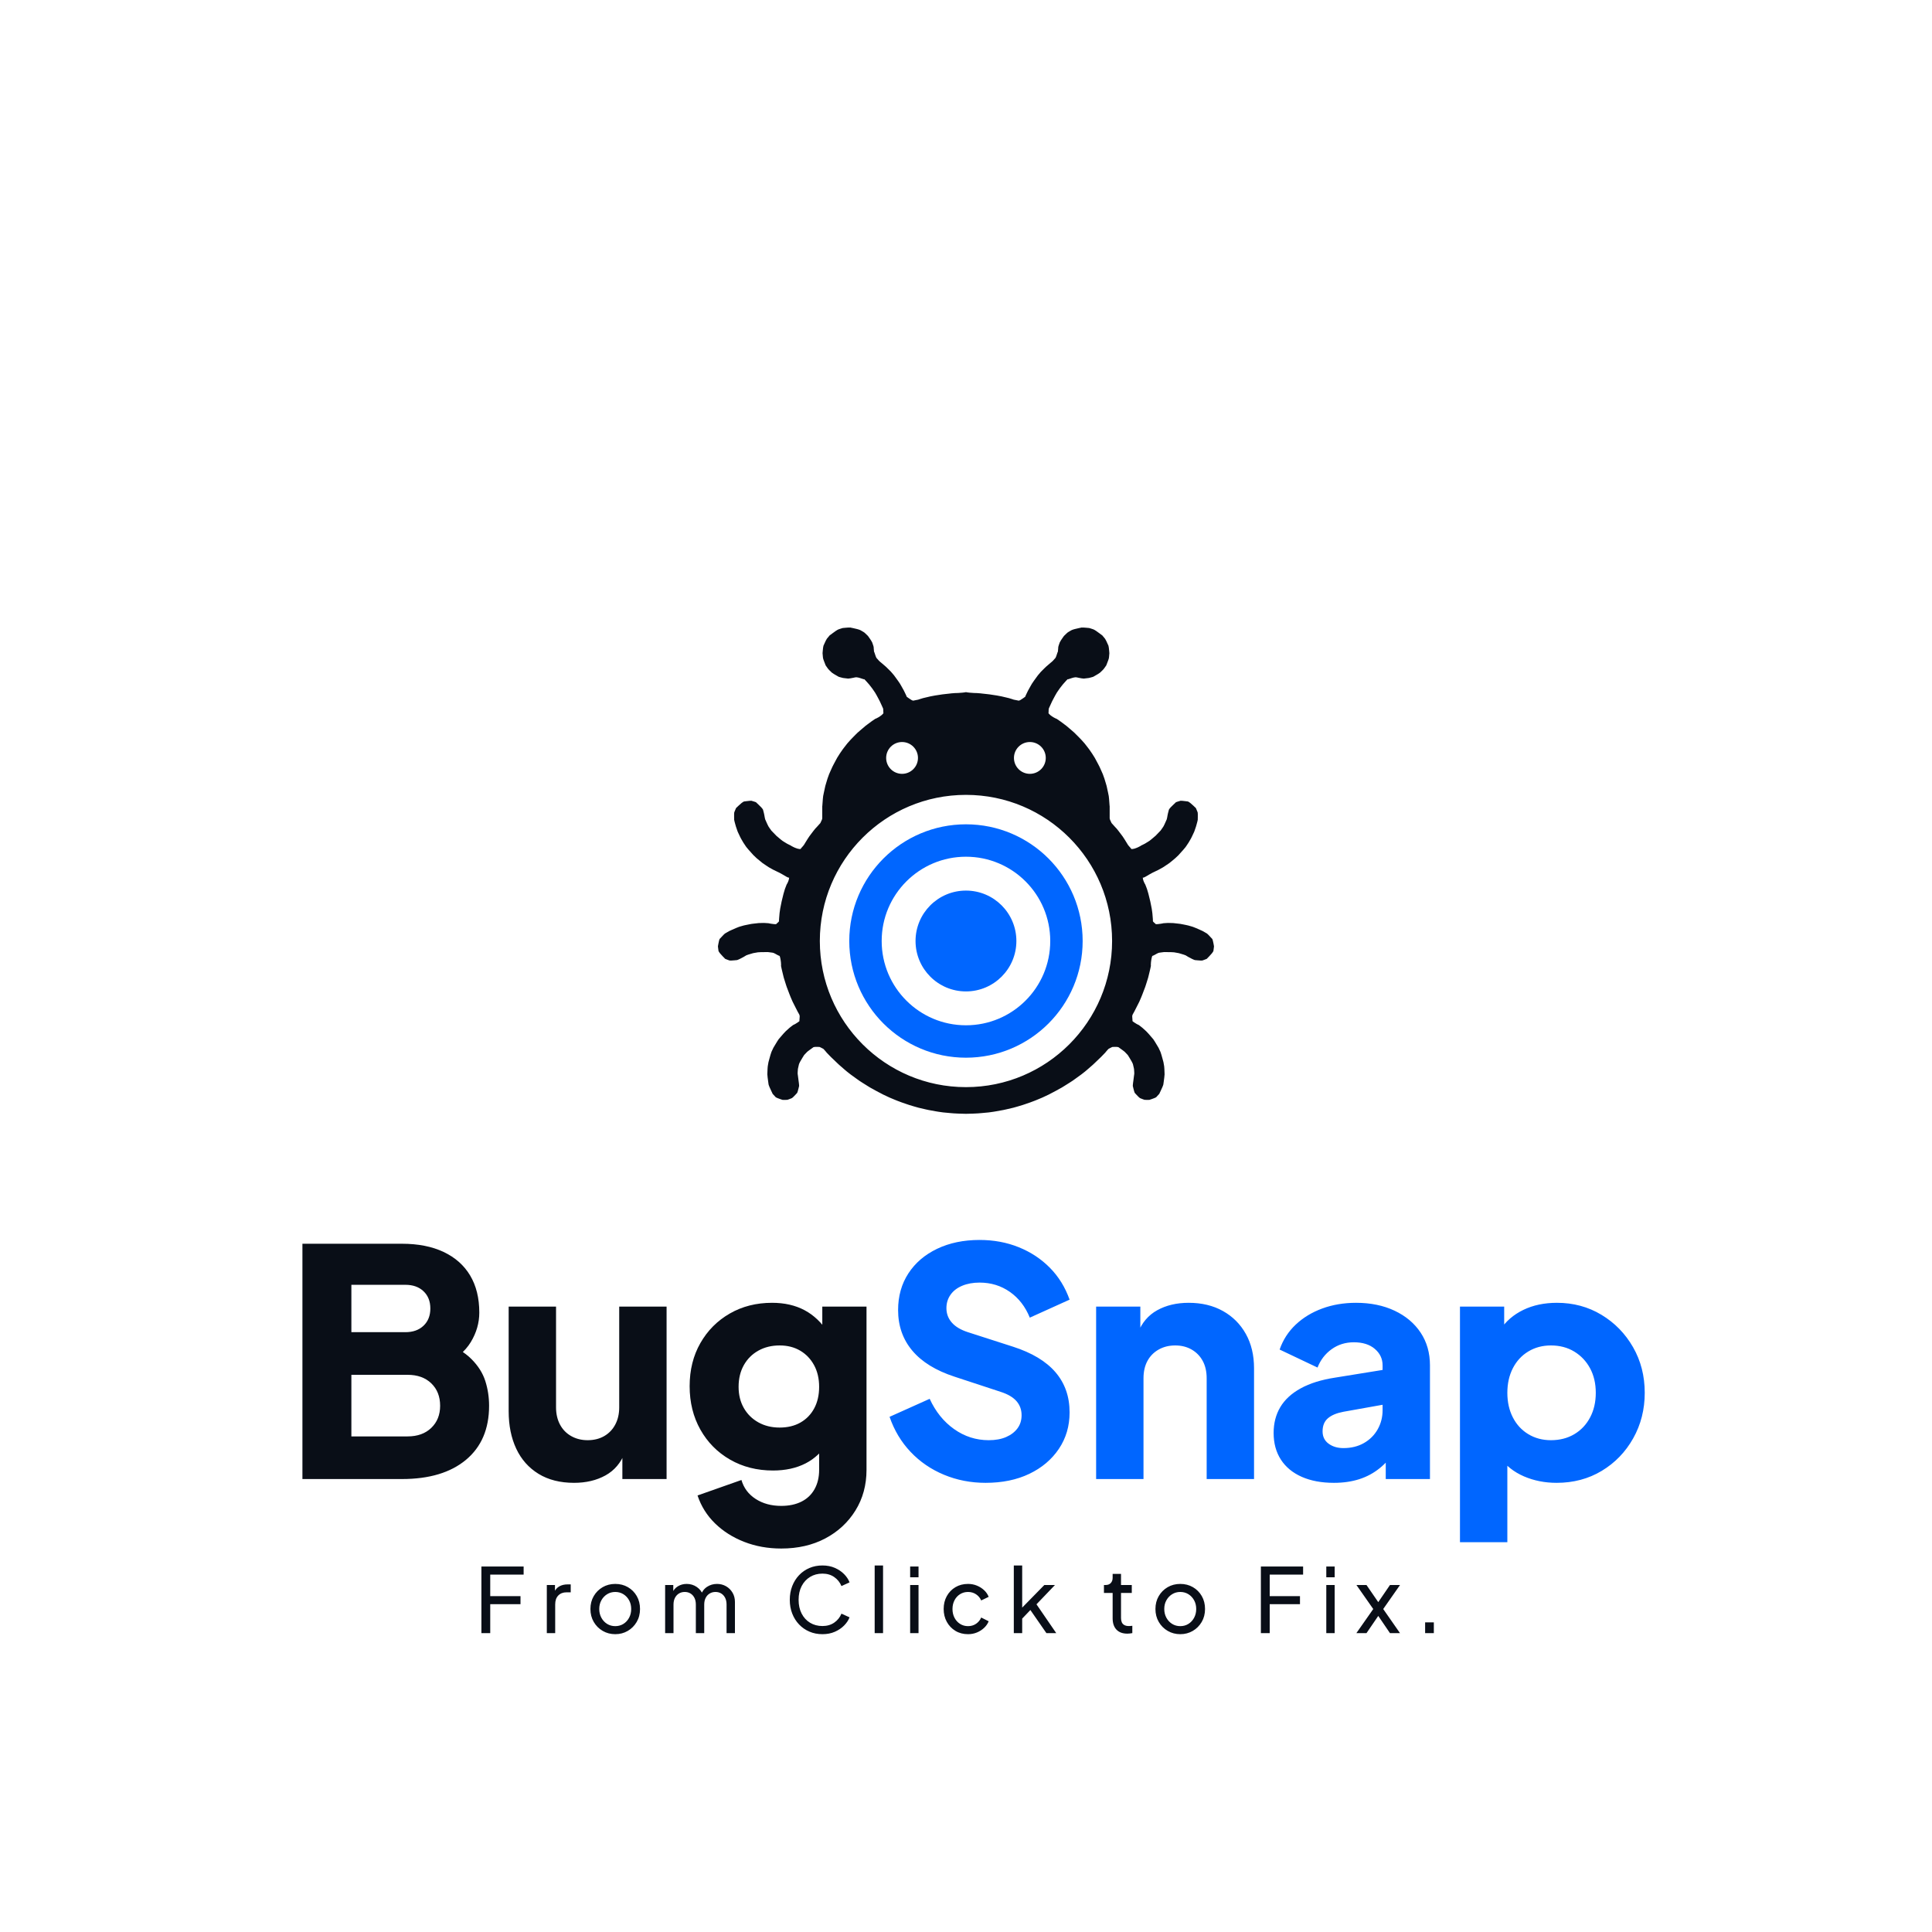
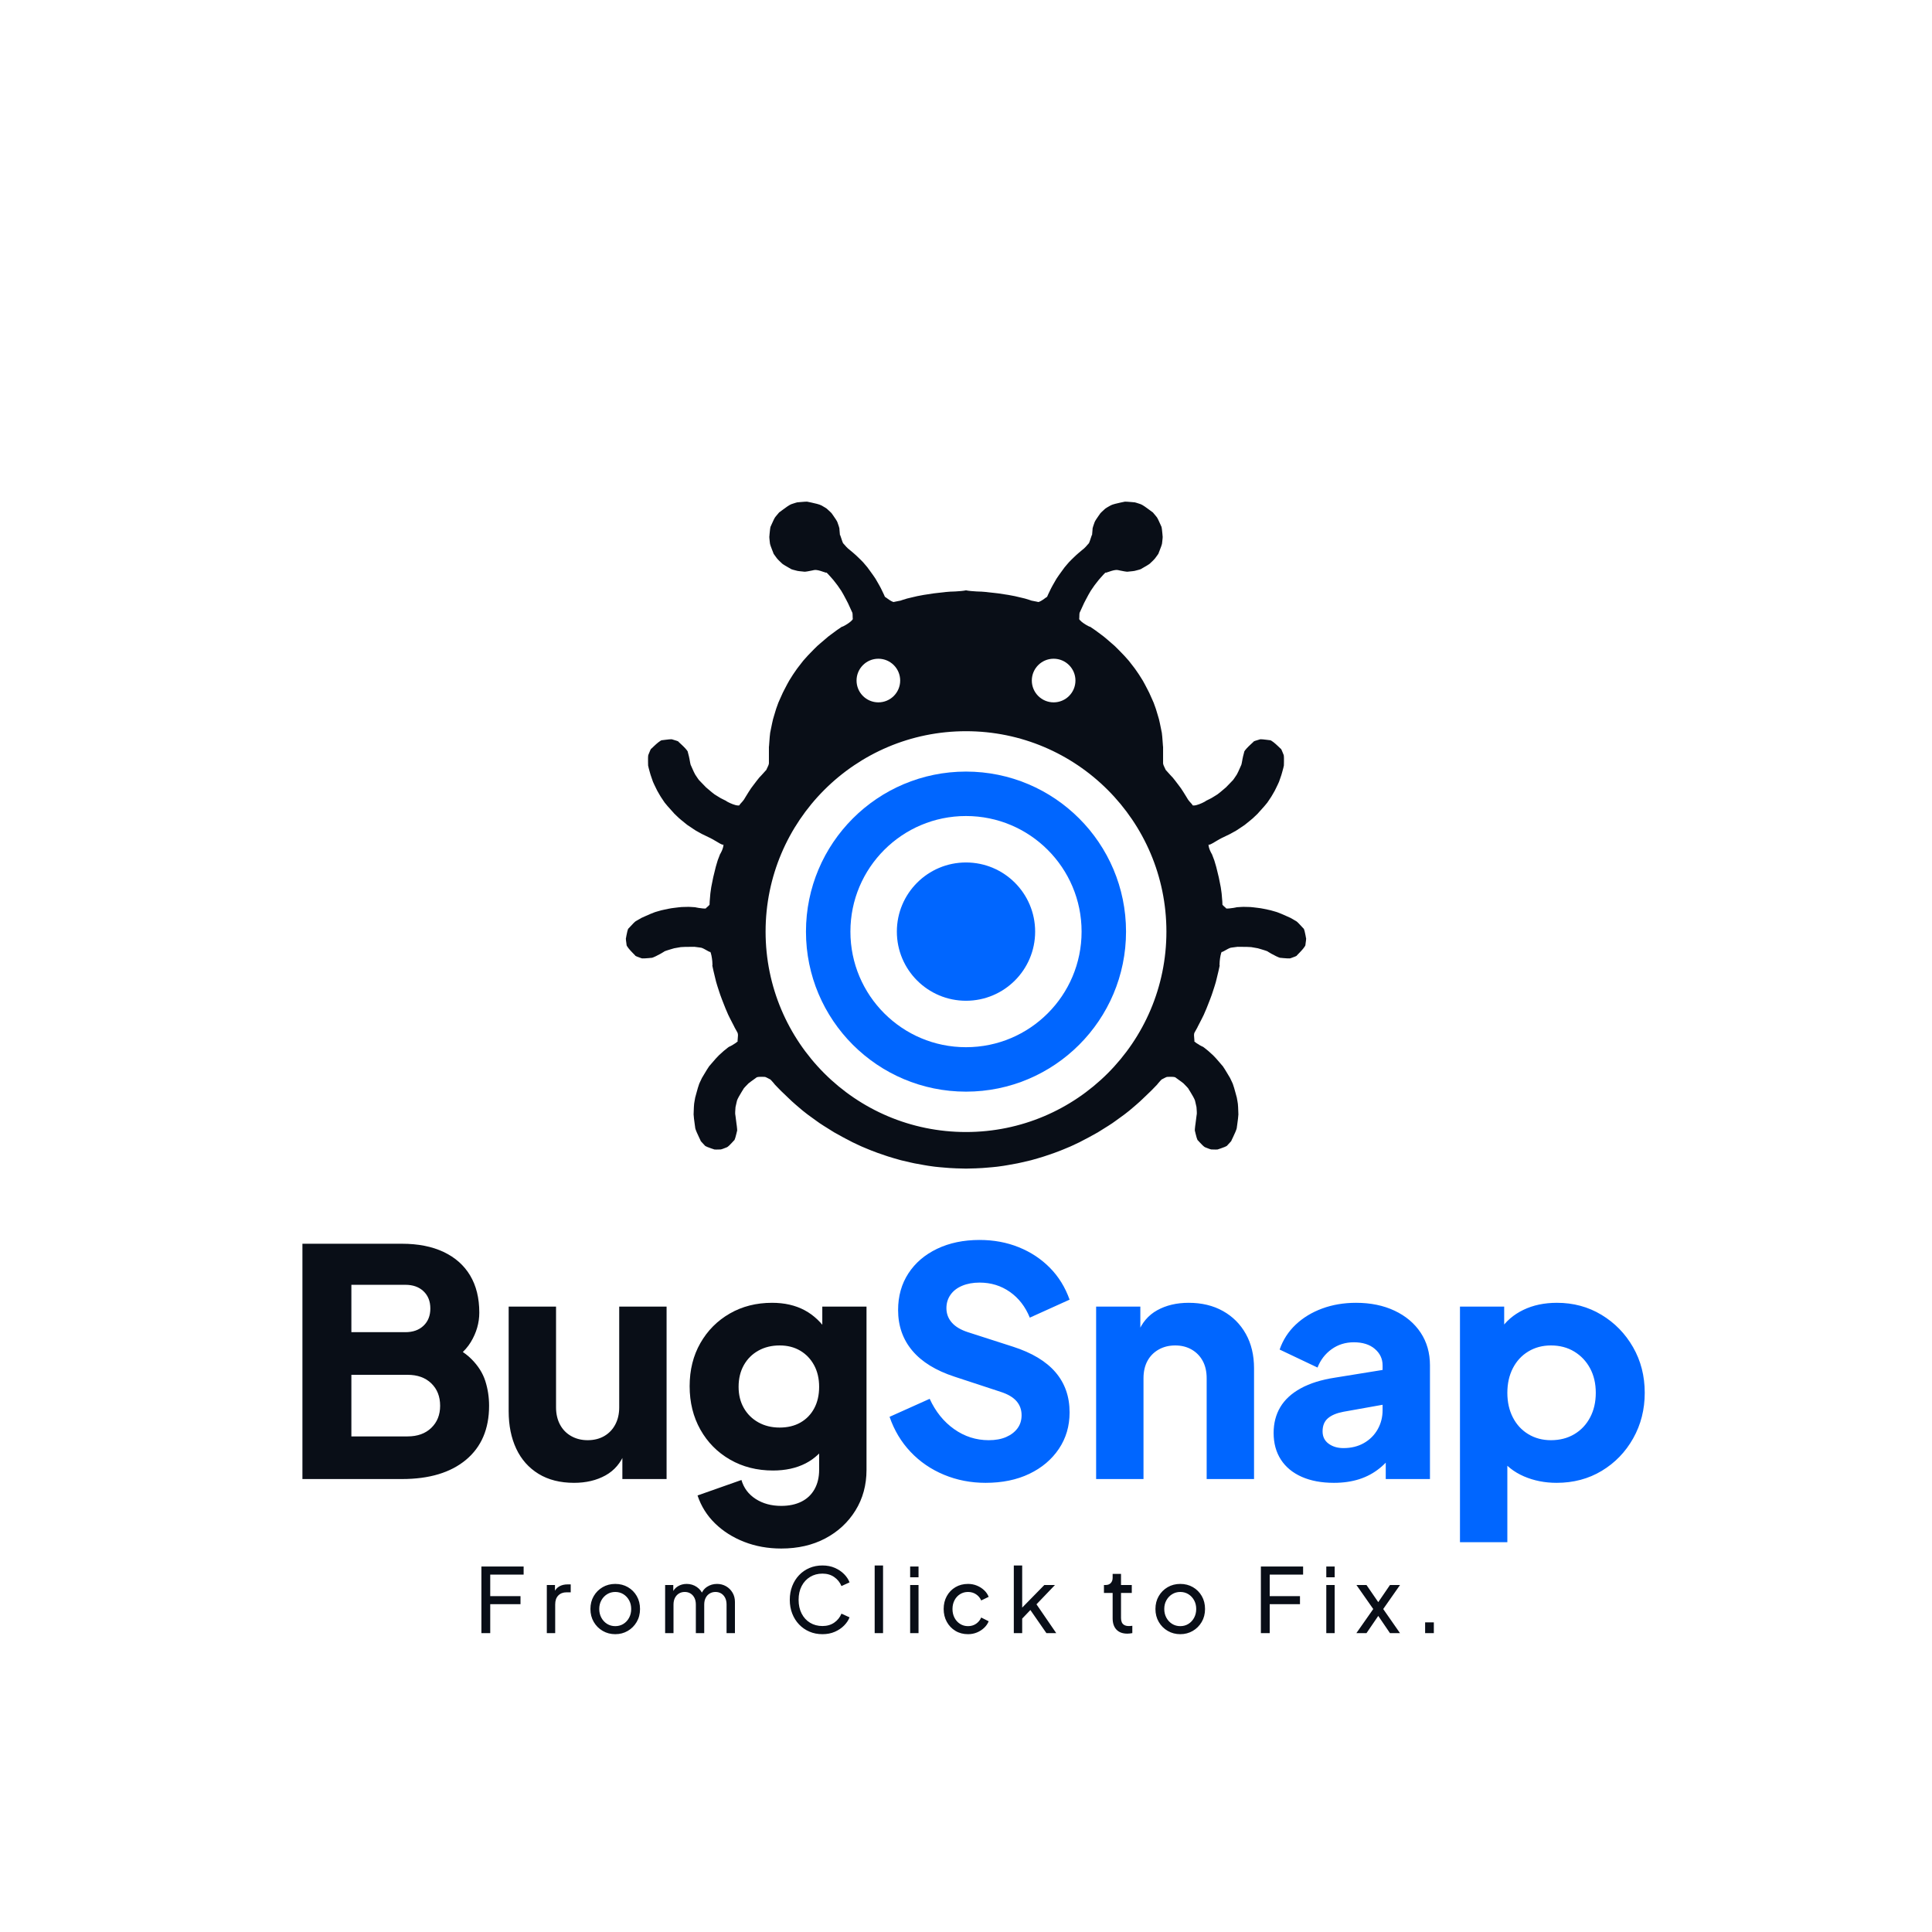
<svg xmlns="http://www.w3.org/2000/svg" viewBox="0 0 1254 1254" width="100%" height="100%">
  <rect width="100%" height="100%" fill="#ffffff" />
-   <g transform="translate(409.1, 338.3) scale(0.35)">
+   <g transform="translate(328.2, 231.0) scale(0.48)">
    <circle cx="622.5" cy="778.5" r="271" fill="#ffffff" />
    <circle cx="504.0" cy="439.0" r="29.5" fill="#ffffff" />
    <circle cx="741.0" cy="439.0" r="29.5" fill="#ffffff" />
    <circle cx="622.5" cy="778.5" r="186.35" fill="none" stroke="#0066ff" stroke-width="60.1" />
    <circle cx="622.5" cy="778.5" r="93.5" fill="#0066ff" />
    <path d="M622.5,317.0 C616.4,318.5 597.4,319.0 603.7,318.6 C600.6,318.8 591.3,319.6 594.4,319.4 C589.7,319.8 575.7,321.6 580.4,320.9 C575.7,321.6 561.8,323.8 566.4,323.0 C563.4,323.5 554.1,325.4 557.2,324.7 C552.6,325.7 539.0,329.1 543.5,327.9 C540.5,328.7 531.6,331.6 534.6,330.8 C531.6,331.6 522.3,332.9 525.5,332.9 C520.8,333.0 510.7,322.9 513.3,326.8 C513.3,326.8 511.4,322.5 511.4,322.5 C510.1,319.6 505.9,311.2 507.3,314.0 C505.2,309.8 498.0,297.8 500.4,301.7 C497.1,296.4 485.8,281.5 489.6,286.4 C487.7,284.0 481.5,277.0 483.6,279.3 C480.4,275.8 470.1,266.2 473.5,269.4 C470.1,266.2 459.2,257.4 462.8,260.3 C460.5,258.5 455.2,251.5 456.7,254.1 C454.6,250.6 451.8,238.8 452.1,242.9 C451.9,239.9 450.9,230.9 451.5,233.9 C450.9,230.8 447.5,222.1 448.7,225.0 C446.9,220.7 438.3,209.8 441.3,213.3 C439.3,211.0 432.3,205.0 434.7,206.9 C432.3,205.0 424.1,200.7 426.8,202.1 C421.3,199.3 402.9,196.5 409.0,197.2 C404.4,196.7 390.6,198.7 395.2,197.8 C392.1,198.4 383.4,201.6 386.3,200.5 C380.5,202.8 366.4,215.0 370.7,210.6 C368.6,212.8 362.9,220.2 364.7,217.7 C362.0,221.5 357.0,234.6 358.4,230.1 C357.0,234.6 356.5,248.6 356.5,243.9 C356.5,247.0 357.8,256.3 357.3,253.2 C358.0,257.8 364.0,270.4 361.6,266.4 C363.2,269.1 368.9,276.4 367.0,274.0 C368.9,276.4 375.9,282.6 373.5,280.6 C377.1,283.6 389.6,289.9 385.3,288.1 C388.2,289.3 397.3,291.3 394.3,290.7 C397.3,291.3 406.6,291.9 403.5,291.9 C408.2,291.9 421.7,288.4 417.3,289.7 C422.8,288.0 437.3,296.1 433.1,292.1 C436.6,295.3 445.7,306.1 442.7,302.5 C444.7,304.9 450.3,312.4 448.5,309.9 C450.3,312.4 455.5,320.2 453.8,317.6 C457.2,322.9 465.6,339.7 462.8,334.1 C464.9,338.3 470.4,351.2 468.7,346.8 C469.7,349.5 468.8,357.8 469.8,355.2 C467.7,360.8 450.6,368.9 455.6,365.6 C453.0,367.3 445.3,372.7 447.8,370.9 C444.0,373.6 432.8,382.2 436.5,379.3 C431.6,383.2 417.6,395.7 422.2,391.5 C417.6,395.7 404.7,409.4 409.0,404.8 C406.8,407.1 400.7,414.2 402.7,411.8 C399.7,415.4 391.3,426.7 394.1,422.9 C392.2,425.5 387.0,433.3 388.7,430.7 C387.0,433.3 382.1,441.3 383.7,438.6 C380.5,444.0 372.1,460.8 374.9,455.2 C372.8,459.4 367.4,472.4 369.1,468.0 C368.0,470.9 364.9,479.8 365.9,476.8 C364.4,481.3 360.6,494.9 361.8,490.3 C360.2,496.4 356.8,514.8 357.8,508.7 C356.8,514.8 356.0,533.6 356.0,527.3 C356.0,530.5 356.0,539.9 356.0,536.7 C356.0,541.4 356.0,555.5 356.0,550.8 C356.0,553.9 351.1,561.4 353.1,559.1 C350.1,562.6 340.5,573.0 343.6,569.4 C339.5,574.2 328.4,589.4 332.1,584.3 C328.5,589.4 318.9,605.6 322.1,600.2 C320.5,602.8 313.9,608.8 316.7,607.6 C311.0,610.0 293.5,599.5 299.1,602.2 C296.2,600.9 287.9,596.5 290.7,598.0 C287.9,596.5 280.1,591.3 282.7,593.1 C278.8,590.4 268.4,581.0 271.7,584.2 C268.4,581.0 258.8,570.6 261.9,574.2 C259.9,571.8 254.9,563.8 256.5,566.5 C254.1,562.5 248.9,549.4 250.4,553.8 C249.4,550.9 248.1,541.6 248.5,544.7 C248.1,541.6 245.3,532.7 246.5,535.6 C244.1,529.9 229.0,518.6 234.4,521.7 C231.7,520.2 222.5,518.1 225.6,518.5 C221.0,517.9 207.2,520.7 211.7,519.4 C205.7,521.2 193.5,535.6 197.0,530.5 C195.2,533.1 192.3,542.0 193.0,539.0 C191.9,543.4 193.1,557.3 192.4,552.7 C193.1,557.3 197.3,570.8 195.9,566.3 C196.8,569.3 200.1,578.1 198.9,575.2 C200.7,579.6 207.1,592.1 205.0,588.0 C206.4,590.7 211.3,598.7 209.7,596.1 C211.3,598.7 216.7,606.4 214.9,603.9 C218.6,608.9 231.6,622.5 227.1,618.1 C229.4,620.3 236.2,626.7 233.9,624.6 C237.4,627.8 248.5,636.4 244.7,633.6 C248.5,636.4 260.4,643.9 256.4,641.5 C259.1,643.1 267.4,647.5 264.6,646.1 C268.8,648.2 281.5,654.2 277.3,652.3 C282.9,654.8 296.8,665.0 294.2,659.4 C296.2,663.6 288.6,676.9 290.4,672.6 C289.2,675.5 286.0,684.3 287.0,681.3 C286.0,684.3 283.5,693.4 284.3,690.3 C283.1,694.9 279.9,708.6 280.9,704.0 C279.9,708.6 277.3,722.4 278.1,717.8 C277.6,720.9 276.4,730.2 276.8,727.1 C276.2,731.8 275.3,745.8 276.0,741.2 C275.6,743.9 268.5,747.6 271.3,747.2 C266.6,747.9 252.7,745.0 257.3,745.6 C254.2,745.2 244.8,745.0 248.0,745.0 C244.8,745.0 235.5,745.4 238.6,745.2 C233.9,745.5 219.9,747.5 224.6,746.8 C219.9,747.5 206.2,750.7 210.8,749.6 C207.7,750.3 198.8,753.2 201.8,752.2 C195.8,754.2 178.9,762.3 184.5,759.5 C181.7,760.9 173.7,765.9 176.3,764.1 C172.4,766.7 163.7,777.7 166.2,773.7 C163.7,777.7 162.4,791.7 162.5,787.0 C162.4,790.1 164.2,799.2 163.3,796.3 C165.1,802.2 179.7,814.2 174.5,810.8 C177.1,812.5 186.1,815.1 183.1,814.5 C187.6,815.5 201.5,813.1 197.0,814.2 C203.1,812.7 219.2,802.9 213.6,805.7 C217.8,803.6 231.5,800.2 226.9,801.2 C230.0,800.5 239.2,799.2 236.1,799.5 C242.4,798.8 261.1,799.3 254.9,799.0 C258.0,799.2 267.3,800.8 264.2,800.2 C268.6,801.1 278.7,808.8 276.4,805.0 C279.5,810.3 280.4,829.3 279.2,823.2 C279.8,826.3 281.9,835.5 281.2,832.4 C282.2,837.0 285.7,850.6 284.5,846.1 C286.1,852.1 292.2,869.9 290.2,864.0 C292.2,869.9 299.3,887.3 296.9,881.5 C298.1,884.4 301.9,893.0 300.6,890.2 C303.2,895.9 312.1,912.4 309.0,907.0 C310.5,909.7 315.1,917.9 313.5,915.2 C315.5,918.6 312.1,929.2 314.5,926.1 C311.7,929.8 299.0,936.2 302.9,933.6 C300.3,935.3 293.1,941.4 295.5,939.3 C293.1,941.4 286.2,947.8 288.5,945.6 C283.9,949.9 272.2,964.5 275.9,959.5 C272.2,964.5 263.0,980.9 265.9,975.4 C264.5,978.1 260.7,986.7 261.9,983.8 C259.6,989.6 255.2,1007.9 256.5,1001.8 C255.8,1004.8 254.5,1014.1 254.9,1011.0 C254.3,1015.6 254.2,1029.7 254.1,1025.0 C254.3,1031.3 257.4,1049.8 256.2,1043.6 C257.4,1049.7 266.5,1065.8 263.0,1060.7 C264.8,1063.2 271.4,1069.6 269.0,1067.7 C272.5,1070.5 285.9,1073.9 281.4,1073.0 C284.4,1073.6 293.5,1072.7 290.5,1073.2 C293.4,1072.7 301.6,1068.9 299.0,1070.3 C303.0,1068.2 311.4,1057.4 308.9,1061.2 C311.4,1057.4 313.4,1043.9 313.1,1048.5 C313.3,1045.5 311.9,1036.5 312.3,1039.5 C311.7,1034.8 310.0,1021.0 310.4,1025.6 C310.1,1022.6 311.2,1013.3 310.7,1016.4 C311.2,1013.3 313.6,1004.4 312.7,1007.3 C314.6,1001.4 325.2,986.1 321.5,991.1 C323.4,988.6 330.1,982.2 327.8,984.2 C331.3,981.2 342.9,973.4 338.9,975.8 C342.3,973.8 354.1,975.6 350.3,974.8 C352.8,975.4 359.4,979.6 357.4,977.9 C359.7,979.9 365.7,987.2 363.6,984.9 C366.7,988.4 376.8,998.3 373.4,994.9 C377.9,999.4 391.6,1012.2 387.0,1007.9 C391.6,1012.2 406.0,1024.2 401.2,1020.2 C403.6,1022.2 411.1,1027.9 408.6,1026.0 C413.6,1029.8 429.0,1040.6 423.8,1037.0 C426.4,1038.8 434.3,1043.8 431.7,1042.1 C435.6,1044.7 447.7,1052.0 443.6,1049.6 C449.0,1052.8 465.6,1061.6 460.1,1058.6 C462.9,1060.1 471.2,1064.4 468.4,1063.0 C472.6,1065.1 485.4,1070.9 481.2,1069.0 C485.4,1070.9 498.5,1076.1 494.2,1074.4 C497.1,1075.5 505.9,1078.8 502.9,1077.7 C507.3,1079.3 520.7,1083.7 516.3,1082.3 C519.2,1083.2 528.2,1085.9 525.2,1085.0 C528.2,1085.9 537.3,1088.4 534.3,1087.6 C540.3,1089.2 558.7,1093.1 552.6,1091.8 C558.7,1093.1 577.2,1096.1 571.1,1095.1 C574.1,1095.6 583.5,1096.8 580.4,1096.4 C586.6,1097.2 605.3,1098.5 599.0,1098.1 C602.2,1098.3 611.5,1098.7 608.4,1098.6 C613.1,1098.7 627.2,1099.1 622.5,1099.0 C617.8,1099.1 631.9,1098.7 636.6,1098.6 C633.5,1098.7 642.8,1098.3 646.0,1098.1 C639.7,1098.5 658.4,1097.2 664.6,1096.4 C661.5,1096.8 670.9,1095.6 673.9,1095.1 C667.8,1096.1 686.3,1093.1 692.4,1091.8 C686.3,1093.1 704.7,1089.2 710.7,1087.6 C707.7,1088.4 716.8,1085.9 719.8,1085.0 C716.8,1085.9 725.8,1083.2 728.7,1082.3 C724.3,1083.7 737.7,1079.3 742.1,1077.7 C739.1,1078.8 747.9,1075.5 750.8,1074.4 C746.5,1076.1 759.6,1070.9 763.8,1069.0 C759.6,1070.9 772.4,1065.1 776.6,1063.0 C773.8,1064.4 782.1,1060.1 784.9,1058.6 C779.4,1061.6 796.0,1052.8 801.4,1049.6 C797.3,1052.0 809.4,1044.7 813.3,1042.1 C810.7,1043.8 818.6,1038.8 821.2,1037.0 C816.0,1040.6 831.4,1029.8 836.4,1026.0 C833.9,1027.9 841.4,1022.2 843.8,1020.2 C839.0,1024.2 853.4,1012.2 858.0,1007.9 C853.4,1012.2 867.1,999.4 871.6,994.9 C868.2,998.3 878.3,988.4 881.4,984.9 C879.3,987.2 885.3,979.9 887.6,977.9 C885.6,979.6 892.2,975.4 894.7,974.8 C890.9,975.6 902.7,973.8 906.1,975.8 C902.1,973.4 913.7,981.2 917.2,984.2 C914.9,982.2 921.6,988.6 923.5,991.1 C919.8,986.1 930.4,1001.4 932.3,1007.3 C931.4,1004.4 933.8,1013.3 934.3,1016.4 C933.8,1013.3 934.9,1022.6 934.6,1025.6 C935.0,1021.0 933.3,1034.8 932.7,1039.5 C933.1,1036.5 931.7,1045.5 931.9,1048.5 C931.6,1043.9 933.6,1057.4 936.1,1061.2 C933.6,1057.4 942.0,1068.2 946.0,1070.3 C943.4,1068.9 951.6,1072.7 954.5,1073.2 C951.5,1072.7 960.6,1073.6 963.6,1073.0 C959.1,1073.9 972.5,1070.5 976.0,1067.7 C973.6,1069.6 980.2,1063.2 982.0,1060.7 C978.5,1065.8 987.6,1049.7 988.8,1043.6 C987.6,1049.8 990.7,1031.3 990.9,1025.0 C990.8,1029.7 990.7,1015.6 990.1,1011.0 C990.5,1014.1 989.2,1004.8 988.5,1001.8 C989.8,1007.9 985.4,989.6 983.1,983.8 C984.3,986.7 980.5,978.1 979.1,975.4 C982.0,980.9 972.8,964.5 969.1,959.5 C972.8,964.5 961.1,949.9 956.5,945.6 C958.8,947.8 951.9,941.4 949.5,939.3 C951.9,941.4 944.7,935.3 942.1,933.6 C946.0,936.2 933.3,929.8 930.5,926.1 C932.9,929.2 929.5,918.6 931.5,915.2 C929.9,917.9 934.5,909.7 936.0,907.0 C932.9,912.4 941.8,895.9 944.4,890.2 C943.1,893.0 946.9,884.4 948.1,881.5 C945.7,887.3 952.8,869.9 954.8,864.0 C952.8,869.9 958.9,852.1 960.5,846.1 C959.3,850.6 962.8,837.0 963.8,832.4 C963.1,835.5 965.2,826.3 965.8,823.2 C964.6,829.3 965.5,810.3 968.6,805.0 C966.3,808.8 976.4,801.1 980.8,800.2 C977.7,800.8 987.0,799.2 990.1,799.0 C983.9,799.3 1002.6,798.8 1008.9,799.5 C1005.8,799.2 1015.0,800.5 1018.1,801.2 C1013.5,800.2 1027.2,803.6 1031.4,805.7 C1025.8,802.9 1041.9,812.7 1048.0,814.2 C1043.5,813.1 1057.4,815.5 1061.9,814.5 C1058.9,815.1 1067.9,812.5 1070.5,810.8 C1065.3,814.2 1079.9,802.2 1081.7,796.3 C1080.8,799.2 1082.6,790.1 1082.5,787.0 C1082.6,791.7 1081.3,777.7 1078.8,773.7 C1081.3,777.7 1072.6,766.7 1068.7,764.1 C1071.3,765.9 1063.3,760.9 1060.5,759.5 C1066.1,762.3 1049.2,754.2 1043.2,752.2 C1046.2,753.2 1037.3,750.3 1034.2,749.6 C1038.8,750.7 1025.1,747.5 1020.4,746.8 C1025.1,747.5 1011.1,745.5 1006.4,745.2 C1009.5,745.4 1000.2,745.0 997.0,745.0 C1000.2,745.0 990.8,745.2 987.7,745.6 C992.3,745.0 978.4,747.9 973.7,747.2 C976.5,747.6 969.4,743.9 969.0,741.2 C969.7,745.8 968.8,731.8 968.2,727.1 C968.6,730.2 967.4,720.9 966.9,717.8 C967.7,722.4 965.1,708.6 964.1,704.0 C965.1,708.6 961.9,694.9 960.7,690.3 C961.5,693.4 959.0,684.3 958.0,681.3 C959.0,684.3 955.8,675.5 954.6,672.6 C956.4,676.9 948.8,663.6 950.8,659.4 C948.2,665.0 962.1,654.8 967.7,652.3 C963.5,654.2 976.2,648.2 980.4,646.1 C977.6,647.5 985.9,643.1 988.6,641.5 C984.6,643.9 996.5,636.4 1000.3,633.6 C996.5,636.4 1007.6,627.8 1011.1,624.6 C1008.8,626.7 1015.6,620.3 1017.9,618.1 C1013.4,622.5 1026.4,608.9 1030.1,603.9 C1028.3,606.4 1033.7,598.7 1035.3,596.1 C1033.7,598.7 1038.6,590.7 1040.0,588.0 C1037.9,592.1 1044.3,579.6 1046.1,575.2 C1044.9,578.1 1048.2,569.3 1049.1,566.3 C1047.7,570.8 1051.9,557.3 1052.6,552.7 C1051.9,557.3 1053.1,543.4 1052.0,539.0 C1052.7,542.0 1049.8,533.1 1048.0,530.5 C1051.5,535.6 1039.3,521.2 1033.3,519.4 C1037.8,520.7 1024.0,517.9 1019.4,518.5 C1022.5,518.1 1013.3,520.2 1010.6,521.7 C1016.0,518.6 1000.9,529.9 998.5,535.6 C999.7,532.7 996.9,541.6 996.5,544.7 C996.9,541.6 995.6,550.9 994.6,553.8 C996.1,549.4 990.9,562.5 988.5,566.5 C990.1,563.8 985.1,571.8 983.1,574.2 C986.2,570.6 976.6,581.0 973.3,584.2 C976.6,581.0 966.2,590.4 962.3,593.1 C964.9,591.3 957.1,596.5 954.3,598.0 C957.1,596.5 948.8,600.9 945.9,602.2 C951.5,599.5 934.0,610.0 928.3,607.6 C931.1,608.8 924.5,602.8 922.9,600.2 C926.1,605.6 916.5,589.4 912.9,584.3 C916.6,589.4 905.5,574.2 901.4,569.4 C904.5,573.0 894.9,562.6 891.9,559.1 C893.9,561.4 889.0,553.9 889.0,550.8 C889.0,555.5 889.0,541.4 889.0,536.7 C889.0,539.9 889.0,530.5 889.0,527.3 C889.0,533.6 888.2,514.8 887.2,508.7 C888.2,514.8 884.8,496.4 883.2,490.3 C884.4,494.9 880.6,481.3 879.1,476.8 C880.1,479.8 877.0,470.9 875.9,468.0 C877.6,472.4 872.2,459.4 870.1,455.2 C872.9,460.8 864.5,444.0 861.3,438.6 C862.9,441.3 858.0,433.3 856.3,430.7 C858.0,433.3 852.8,425.5 850.9,422.9 C853.7,426.7 845.3,415.4 842.3,411.8 C844.3,414.2 838.2,407.1 836.0,404.8 C840.3,409.4 827.4,395.7 822.8,391.5 C827.4,395.7 813.4,383.2 808.5,379.3 C812.2,382.2 801.0,373.6 797.2,370.9 C799.7,372.7 792.0,367.3 789.4,365.6 C794.4,368.9 777.3,360.8 775.2,355.2 C776.2,357.8 775.3,349.5 776.3,346.8 C774.6,351.2 780.1,338.3 782.2,334.1 C779.4,339.7 787.8,322.9 791.2,317.6 C789.5,320.2 794.7,312.4 796.5,309.9 C794.7,312.4 800.3,304.9 802.3,302.5 C799.3,306.1 808.4,295.3 811.9,292.1 C807.7,296.1 822.2,288.0 827.7,289.7 C823.3,288.4 836.8,291.9 841.5,291.9 C838.4,291.9 847.7,291.3 850.7,290.7 C847.7,291.3 856.8,289.3 859.7,288.1 C855.4,289.9 867.9,283.6 871.5,280.6 C869.1,282.6 876.1,276.4 878.0,274.0 C876.1,276.4 881.8,269.1 883.4,266.4 C881.0,270.4 887.0,257.8 887.7,253.2 C887.2,256.3 888.5,247.0 888.5,243.9 C888.5,248.6 888.0,234.6 886.6,230.1 C888.0,234.6 883.0,221.5 880.3,217.7 C882.1,220.2 876.4,212.8 874.3,210.6 C878.6,215.0 864.5,202.8 858.7,200.5 C861.6,201.6 852.9,198.4 849.8,197.8 C854.4,198.7 840.6,196.7 836.0,197.2 C842.1,196.5 823.7,199.3 818.2,202.1 C820.9,200.7 812.7,205.0 810.3,206.9 C812.7,205.0 805.7,211.0 803.7,213.3 C806.7,209.8 798.1,220.7 796.3,225.0 C797.5,222.1 794.1,230.8 793.5,233.9 C794.1,230.9 793.1,239.9 792.9,242.9 C793.2,238.8 790.4,250.6 788.3,254.1 C789.8,251.5 784.5,258.5 782.2,260.3 C785.8,257.4 774.9,266.2 771.5,269.4 C774.9,266.2 764.6,275.8 761.4,279.3 C763.5,277.0 757.3,284.0 755.4,286.4 C759.2,281.5 747.9,296.4 744.6,301.7 C747.0,297.8 739.8,309.8 737.7,314.0 C739.1,311.2 734.9,319.6 733.6,322.5 C733.6,322.5 731.7,326.8 731.7,326.8 C734.3,322.9 724.2,333.0 719.5,332.9 C722.7,332.9 713.4,331.6 710.4,330.8 C713.4,331.6 704.5,328.7 701.5,327.9 C706.0,329.1 692.4,325.7 687.8,324.7 C690.9,325.4 681.6,323.5 678.6,323.0 C683.2,323.8 669.3,321.6 664.6,320.9 C669.3,321.6 655.3,319.8 650.6,319.4 C653.7,319.6 644.4,318.8 641.3,318.6 C647.6,319.0 628.6,318.5 622.5,317.0 Z M351.5,778.5 A271.0,271.0 0 1,0 893.5,778.5 A271.0,271.0 0 1,0 351.5,778.5 Z M474.5,439.0 A29.5,29.5 0 1,0 533.5,439.0 A29.5,29.5 0 1,0 474.5,439.0 Z M711.5,439.0 A29.5,29.5 0 1,0 770.5,439.0 A29.5,29.5 0 1,0 711.5,439.0 Z" fill="#090e17" fill-rule="evenodd" />
  </g>
  <g id="brand-typography">
    <path d="M196.295 960.0V807.275H260.87Q276.655 807.275 287.93 812.605Q299.205 817.935 305.15 827.878Q311.095 837.82 311.095 851.965Q311.095 862.01 305.56 871.132Q300.025 880.255 287.315 886.405V870.825Q299.41 875.54 305.97 882.1Q312.53 888.66 314.99 896.347Q317.45 904.035 317.45 912.44Q317.45 934.99 302.485 947.495Q287.52 960.0 260.87 960.0ZM228.07 932.325H264.56Q274.195 932.325 279.935 926.79Q285.675 921.255 285.675 912.44Q285.675 903.42 279.935 897.885Q274.195 892.35 264.56 892.35H228.07ZM228.07 864.675H263.125Q270.505 864.675 274.913 860.472Q279.32 856.27 279.32 849.3Q279.32 842.33 274.913 838.128Q270.505 833.925 263.125 833.925H228.07ZM372.595 962.46Q359.065 962.46 349.533 956.618Q340.0 950.775 335.08 940.32Q330.16 929.865 330.16 915.925V848.07H360.91V913.465Q360.91 919.82 363.472 924.638Q366.035 929.455 370.75 932.12Q375.465 934.785 381.41 934.785Q387.56 934.785 392.173 932.12Q396.785 929.455 399.347 924.638Q401.91 919.82 401.91 913.465V848.07H432.66V960.0H403.96V937.86L405.6 942.78Q401.705 952.825 392.992 957.643Q384.28 962.46 372.595 962.46ZM507.075 1005.1Q494.16 1005.1 483.09 1000.795Q472.02 996.49 464.127 988.803Q456.235 981.115 452.75 970.66L481.245 960.615Q483.5 968.405 490.47 972.915Q497.44 977.425 507.075 977.425Q514.66 977.425 520.195 974.658Q525.73 971.89 528.702 966.56Q531.675 961.23 531.675 954.055V928.43L537.62 935.81Q531.88 945.24 522.86 949.852Q513.84 954.465 501.745 954.465Q486.165 954.465 473.865 947.393Q461.565 940.32 454.595 927.918Q447.625 915.515 447.625 899.73Q447.625 883.945 454.595 871.747Q461.565 859.55 473.66 852.58Q485.755 845.61 501.13 845.61Q513.225 845.61 522.245 850.428Q531.265 855.245 537.62 865.085L533.725 872.465V848.07H562.425V954.055Q562.425 968.815 555.25 980.398Q548.075 991.98 535.672 998.54Q523.27 1005.1 507.075 1005.1ZM506.05 926.585Q513.84 926.585 519.58 923.305Q525.32 920.025 528.497 914.08Q531.675 908.135 531.675 900.14Q531.675 892.145 528.395 886.097Q525.115 880.05 519.375 876.668Q513.635 873.285 506.05 873.285Q498.26 873.285 492.212 876.668Q486.165 880.05 482.782 886.097Q479.4 892.145 479.4 900.14Q479.4 907.93 482.782 913.875Q486.165 919.82 492.212 923.203Q498.26 926.585 506.05 926.585Z" fill="#090e17" />
    <path d="M639.71 962.46Q625.36 962.46 612.753 957.233Q600.145 952.005 591.023 942.37Q581.9 932.735 577.39 919.615L603.425 907.93Q609.165 920.435 619.312 927.61Q629.46 934.785 641.76 934.785Q648.32 934.785 653.035 932.735Q657.75 930.685 660.415 927.097Q663.08 923.51 663.08 918.59Q663.08 913.26 659.8 909.467Q656.52 905.675 649.55 903.42L619.62 893.58Q601.375 887.635 592.15 876.668Q582.925 865.7 582.925 850.325Q582.925 836.795 589.587 826.545Q596.25 816.295 608.243 810.555Q620.235 804.815 635.815 804.815Q649.55 804.815 661.235 809.53Q672.92 814.245 681.428 822.855Q689.935 831.465 694.24 843.56L668.41 855.245Q664.105 844.585 655.495 838.538Q646.885 832.49 635.815 832.49Q629.46 832.49 624.54 834.54Q619.62 836.59 616.955 840.382Q614.29 844.175 614.29 849.095Q614.29 854.425 617.775 858.422Q621.26 862.42 628.23 864.675L657.545 874.105Q675.995 880.05 685.118 890.71Q694.24 901.37 694.24 916.745Q694.24 930.07 687.27 940.423Q680.3 950.775 668.102 956.618Q655.905 962.46 639.71 962.46ZM711.46 960.0V848.07H740.16V870.21L738.52 865.29Q742.415 855.245 751.127 850.428Q759.84 845.61 771.525 845.61Q784.235 845.61 793.767 850.94Q803.3 856.27 808.63 865.803Q813.96 875.335 813.96 888.107V960.0H783.21V894.605Q783.21 888.045 780.647 883.33Q778.085 878.615 773.453 875.95Q768.822 873.285 762.793 873.285Q756.765 873.285 752.05 875.95Q747.335 878.615 744.772 883.33Q742.21 888.045 742.21 894.605V960.0ZM865.825 962.46Q853.73 962.46 844.915 958.565Q836.1 954.67 831.385 947.392Q826.67 940.115 826.67 930.07Q826.67 920.64 830.975 913.362Q835.28 906.085 844.197 901.165Q853.115 896.245 866.44 894.195L900.675 888.66V911.21L871.975 916.335Q865.415 917.565 861.93 920.538Q858.445 923.51 858.445 929.045Q858.445 934.17 862.34 937.04Q866.235 939.91 871.975 939.91Q879.56 939.91 885.3 936.63Q891.04 933.35 894.217 927.713Q897.395 922.075 897.395 915.31V886.2Q897.395 879.845 892.372 875.54Q887.35 871.235 878.74 871.235Q870.54 871.235 864.287 875.745Q858.035 880.255 855.165 887.635L830.565 875.95Q833.845 866.52 841.02 859.755Q848.195 852.99 858.24 849.3Q868.285 845.61 880.175 845.61Q894.32 845.61 905.185 850.735Q916.05 855.86 922.097 864.983Q928.145 874.105 928.145 886.2V960.0H899.445V941.96L906.415 940.73Q901.495 948.11 895.55 952.928Q889.605 957.745 882.225 960.102Q874.845 962.46 865.825 962.46ZM947.62 1001.0V848.07H976.32V869.39L973.655 863.24Q979.19 854.835 988.722 850.223Q998.255 845.61 1010.555 845.61Q1026.545 845.61 1039.46 853.4Q1052.375 861.19 1059.96 874.413Q1067.545 887.635 1067.545 904.035Q1067.545 920.23 1060.062 933.555Q1052.58 946.88 1039.665 954.67Q1026.75 962.46 1010.35 962.46Q998.87 962.46 989.132 958.257Q979.395 954.055 973.45 945.855L978.37 939.5V1001.0ZM1006.66 934.785Q1015.27 934.785 1021.83 930.89Q1028.39 926.995 1032.08 920.025Q1035.77 913.055 1035.77 904.035Q1035.77 895.015 1032.08 888.148Q1028.39 881.28 1021.83 877.283Q1015.27 873.285 1006.66 873.285Q998.46 873.285 992.002 877.18Q985.545 881.075 981.957 888.045Q978.37 895.015 978.37 904.035Q978.37 913.055 981.957 920.025Q985.545 926.995 992.002 930.89Q998.46 934.785 1006.66 934.785Z" fill="#0066ff" />
    <path d="M312.466 1060.0V1016.79H339.871V1022.01H318.193V1036.017H337.841V1041.237H318.193V1060.0ZM354.922 1060.0V1028.767H360.214V1034.495L359.634 1033.653Q360.722 1031.0 362.998 1029.688Q365.275 1028.376 368.494 1028.376H370.437V1033.523H367.711Q364.39 1033.523 362.375 1035.575Q360.359 1037.627 360.359 1041.382V1060.0ZM399.35 1060.696Q394.869 1060.696 391.208 1058.572Q387.547 1056.447 385.386 1052.75Q383.226 1049.053 383.226 1044.34Q383.226 1039.657 385.365 1035.988Q387.503 1032.32 391.143 1030.195Q394.782 1028.071 399.35 1028.071Q403.917 1028.071 407.55 1030.173Q411.182 1032.276 413.299 1035.945Q415.416 1039.613 415.416 1044.34Q415.416 1049.096 413.234 1052.793Q411.051 1056.491 407.419 1058.593Q403.787 1060.696 399.35 1060.696ZM399.35 1055.476Q402.293 1055.476 404.628 1054.026Q406.962 1052.576 408.325 1050.039Q409.688 1047.501 409.688 1044.34Q409.688 1041.179 408.325 1038.692Q406.962 1036.206 404.628 1034.748Q402.293 1033.291 399.35 1033.291Q396.406 1033.291 394.065 1034.748Q391.723 1036.206 390.338 1038.692Q388.953 1041.179 388.953 1044.34Q388.953 1047.501 390.338 1050.039Q391.723 1052.576 394.065 1054.026Q396.406 1055.476 399.35 1055.476ZM431.714 1060.0V1028.767H437.006V1035.132L436.267 1034.161Q437.398 1031.203 439.957 1029.637Q442.516 1028.071 445.706 1028.071Q449.389 1028.071 452.311 1030.094Q455.233 1032.117 456.335 1035.393L454.798 1035.495Q456.059 1031.826 458.938 1029.949Q461.816 1028.071 465.397 1028.071Q468.602 1028.071 471.241 1029.579Q473.88 1031.087 475.453 1033.74Q477.026 1036.394 477.026 1039.773V1060.0H471.589V1041.498Q471.589 1038.902 470.661 1037.09Q469.733 1035.277 468.123 1034.284Q466.514 1033.291 464.382 1033.291Q462.309 1033.291 460.649 1034.284Q458.988 1035.277 458.039 1037.112Q457.089 1038.946 457.089 1041.498V1060.0H451.651V1041.498Q451.651 1038.902 450.723 1037.09Q449.795 1035.277 448.186 1034.284Q446.576 1033.291 444.445 1033.291Q442.328 1033.291 440.689 1034.284Q439.051 1035.277 438.101 1037.112Q437.151 1038.946 437.151 1041.498V1060.0ZM533.823 1060.696Q529.226 1060.696 525.362 1059.036Q521.498 1057.376 518.649 1054.381Q515.799 1051.387 514.212 1047.327Q512.624 1043.267 512.624 1038.409Q512.624 1033.552 514.204 1029.485Q515.785 1025.418 518.634 1022.409Q521.483 1019.4 525.348 1017.747Q529.212 1016.094 533.823 1016.094Q538.303 1016.094 541.87 1017.66Q545.437 1019.226 547.895 1021.727Q550.353 1024.228 551.411 1027.071L546.162 1029.463Q544.669 1025.852 541.479 1023.62Q538.289 1021.386 533.823 1021.386Q529.299 1021.386 525.79 1023.533Q522.281 1025.678 520.316 1029.492Q518.351 1033.305 518.351 1038.409Q518.351 1043.47 520.316 1047.312Q522.281 1051.155 525.79 1053.279Q529.299 1055.403 533.823 1055.403Q538.289 1055.403 541.479 1053.192Q544.669 1050.981 546.162 1047.37L551.411 1049.763Q550.353 1052.562 547.895 1055.063Q545.437 1057.564 541.87 1059.13Q538.303 1060.696 533.823 1060.696ZM567.724 1060.0V1016.094H573.161V1060.0ZM590.75 1060.0V1028.767H596.187V1060.0ZM590.75 1023.75V1016.79H596.187V1023.75ZM628.319 1060.696Q623.694 1060.696 620.134 1058.543Q616.574 1056.389 614.537 1052.685Q612.5 1048.98 612.5 1044.325Q612.5 1039.671 614.53 1035.995Q616.56 1032.32 620.127 1030.195Q623.694 1028.071 628.319 1028.071Q631.379 1028.071 634.047 1029.159Q636.715 1030.246 638.73 1032.117Q640.746 1033.987 641.717 1036.466L636.874 1038.801Q635.801 1036.336 633.532 1034.813Q631.263 1033.291 628.319 1033.291Q625.448 1033.291 623.157 1034.719Q620.866 1036.148 619.547 1038.663Q618.227 1041.179 618.227 1044.383Q618.227 1047.544 619.547 1050.06Q620.866 1052.576 623.157 1054.026Q625.448 1055.476 628.319 1055.476Q631.277 1055.476 633.518 1053.954Q635.758 1052.431 636.874 1049.879L641.717 1052.315Q640.76 1054.707 638.745 1056.607Q636.729 1058.506 634.061 1059.601Q631.393 1060.696 628.319 1060.696ZM658.03 1060.0V1016.094H663.467V1046.181L661.263 1045.703L677.851 1028.767H684.753L672.747 1041.31L685.565 1060.0H679.185L667.44 1043.064L670.79 1042.919L661.713 1052.431L663.467 1048.473V1060.0ZM731.719 1060.348Q727.151 1060.348 724.665 1057.745Q722.178 1055.142 722.178 1050.358V1033.915H716.537V1028.767H717.697Q719.785 1028.767 720.982 1027.484Q722.178 1026.2 722.178 1024.112V1021.575H727.615V1028.767H734.604V1033.915H727.615V1050.213Q727.615 1051.793 728.108 1052.953Q728.601 1054.113 729.754 1054.765Q730.907 1055.418 732.792 1055.418Q733.241 1055.418 733.85 1055.36Q734.459 1055.302 734.952 1055.244V1060.0Q734.213 1060.159 733.285 1060.254Q732.357 1060.348 731.719 1060.348ZM766.084 1060.696Q761.603 1060.696 757.942 1058.572Q754.281 1056.447 752.12 1052.75Q749.96 1049.053 749.96 1044.34Q749.96 1039.657 752.099 1035.988Q754.237 1032.32 757.877 1030.195Q761.516 1028.071 766.084 1028.071Q770.651 1028.071 774.284 1030.173Q777.916 1032.276 780.033 1035.945Q782.15 1039.613 782.15 1044.34Q782.15 1049.096 779.968 1052.793Q777.785 1056.491 774.153 1058.593Q770.521 1060.696 766.084 1060.696ZM766.084 1055.476Q769.027 1055.476 771.362 1054.026Q773.696 1052.576 775.059 1050.039Q776.422 1047.501 776.422 1044.34Q776.422 1041.179 775.059 1038.692Q773.696 1036.206 771.362 1034.748Q769.027 1033.291 766.084 1033.291Q763.14 1033.291 760.799 1034.748Q758.457 1036.206 757.072 1038.692Q755.687 1041.179 755.687 1044.34Q755.687 1047.501 757.072 1050.039Q758.457 1052.576 760.799 1054.026Q763.14 1055.476 766.084 1055.476ZM818.4 1060.0V1016.79H845.805V1022.01H824.127V1036.017H843.775V1041.237H824.127V1060.0ZM860.856 1060.0V1028.767H866.293V1060.0ZM860.856 1023.75V1016.79H866.293V1023.75ZM880.387 1060.0 891.335 1044.369 880.416 1028.767H886.941L896.25 1042.324H892.93L902.195 1028.767H908.72L897.802 1044.369L908.691 1060.0H902.181L892.959 1046.443H896.221L886.956 1060.0ZM925.004 1060.0V1053.04H930.659V1060.0Z" fill="#090e17" />
  </g>
</svg>
